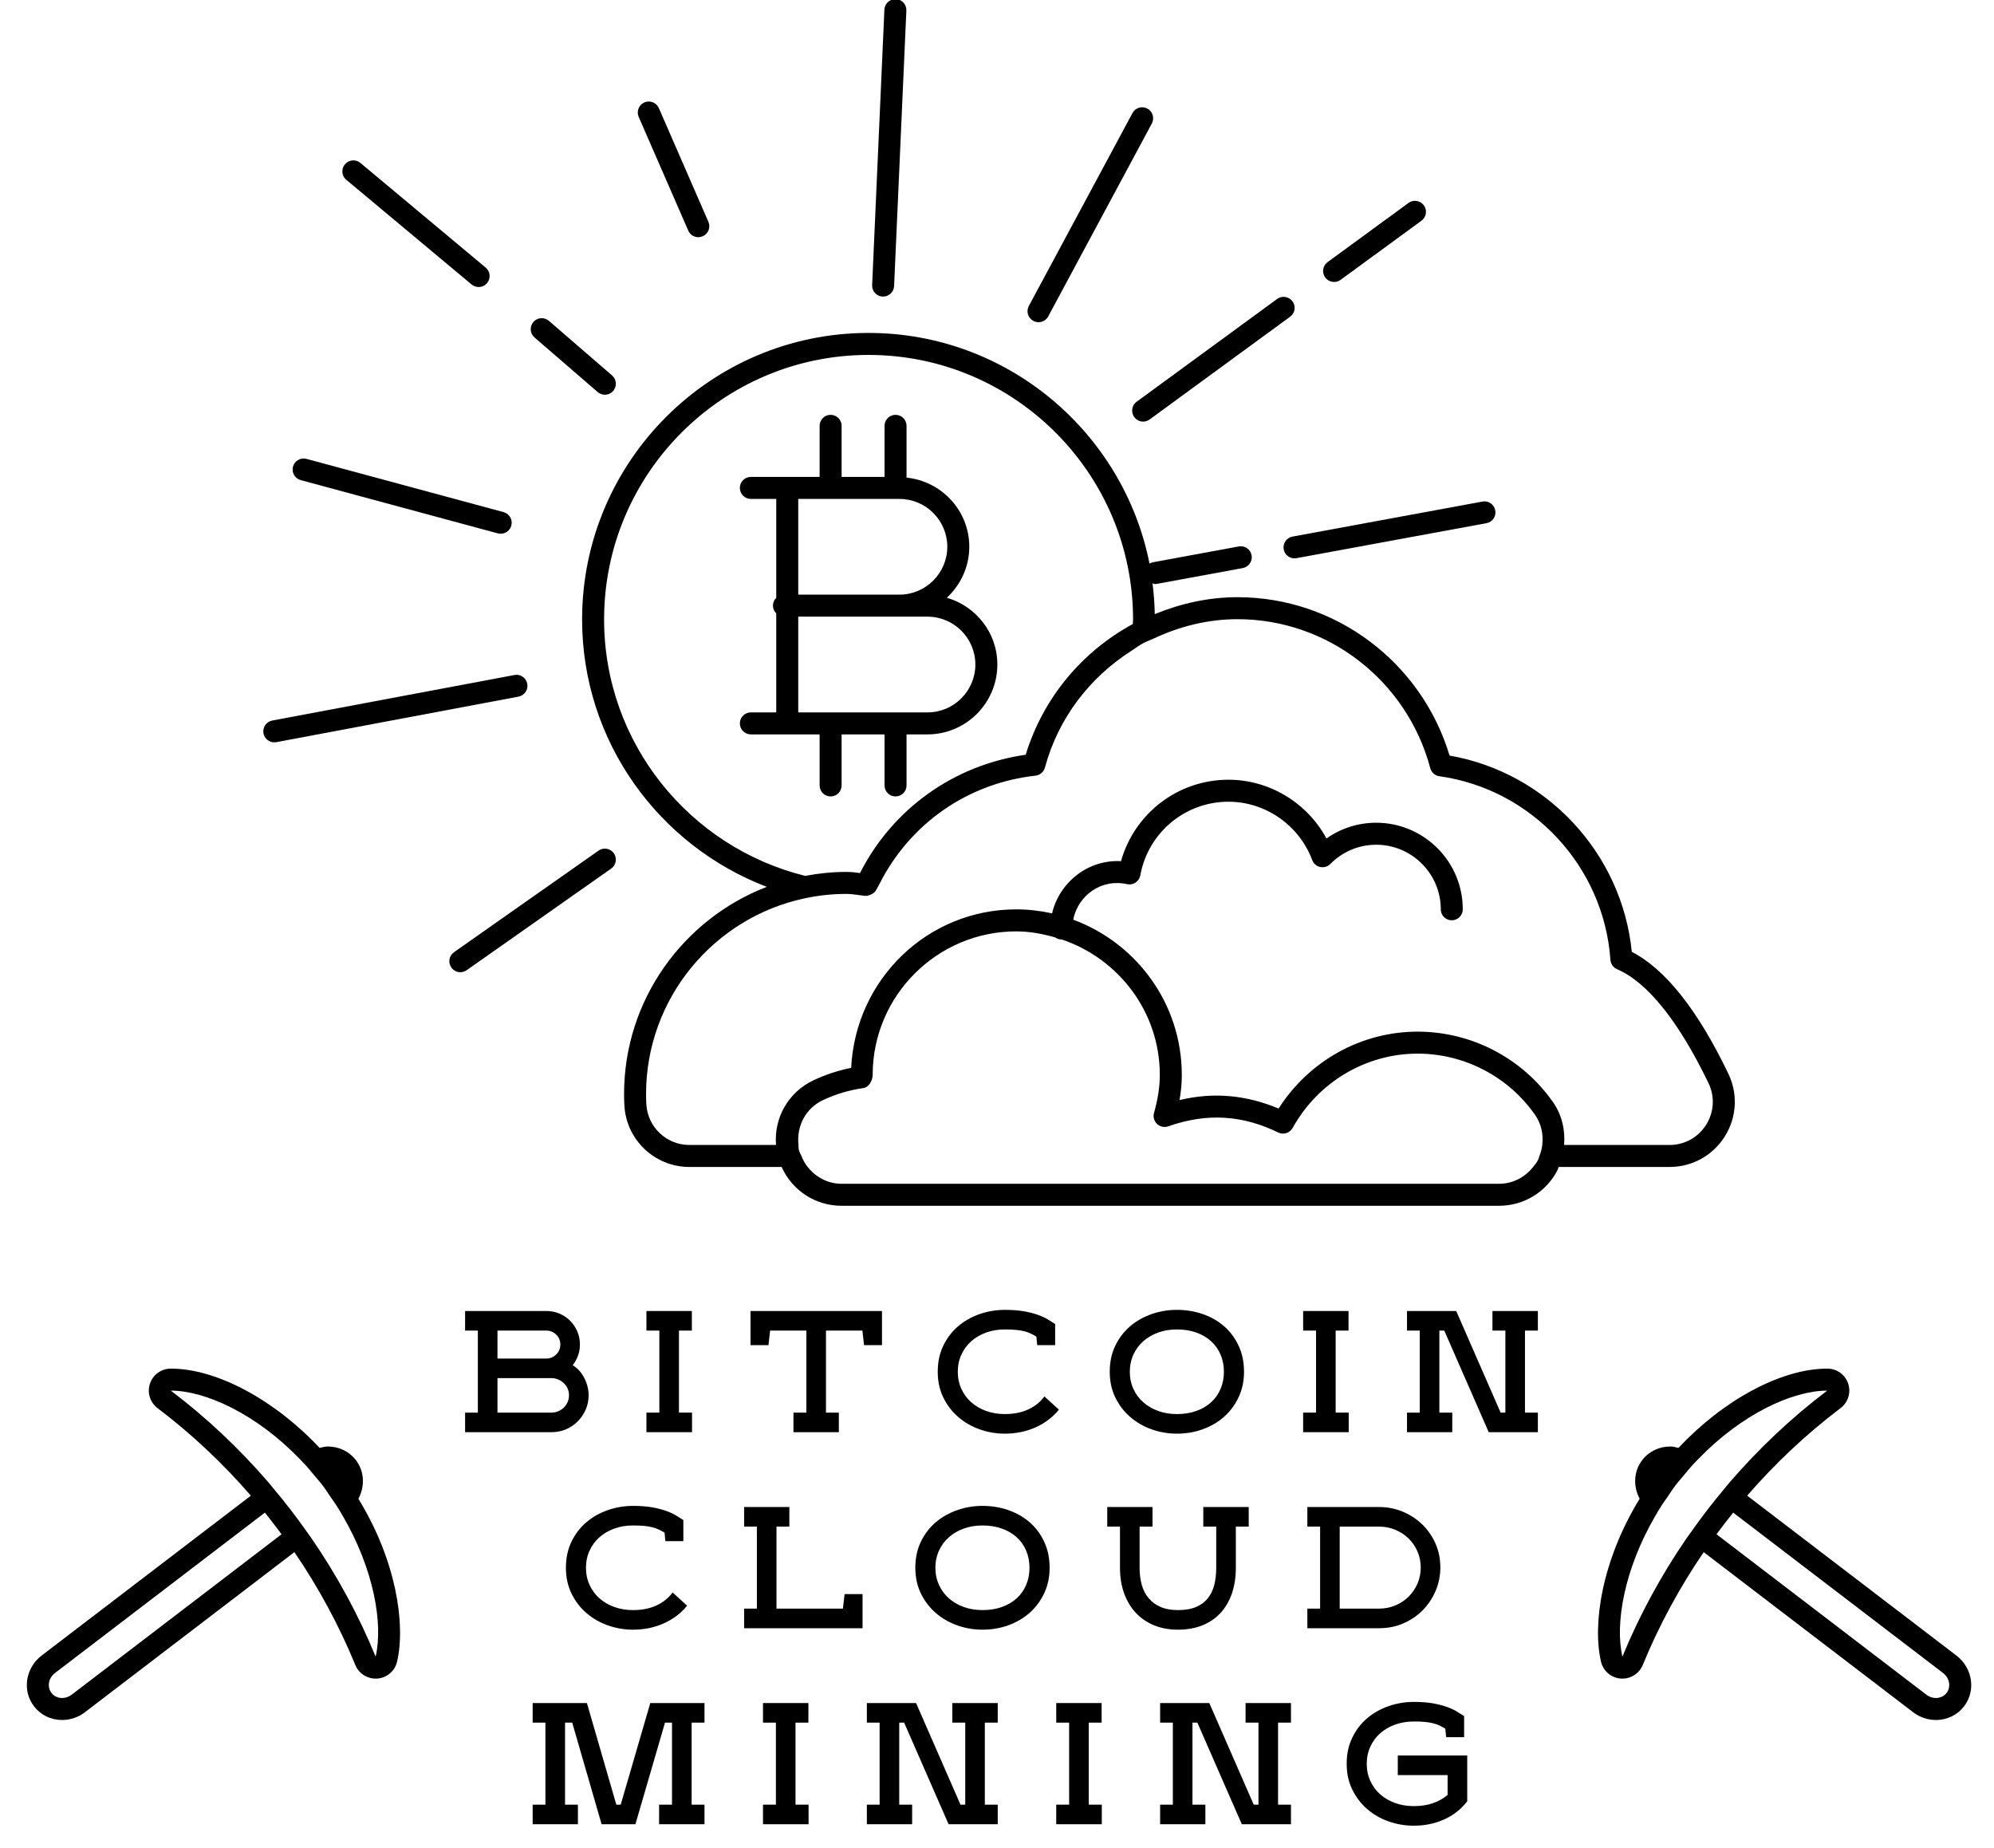
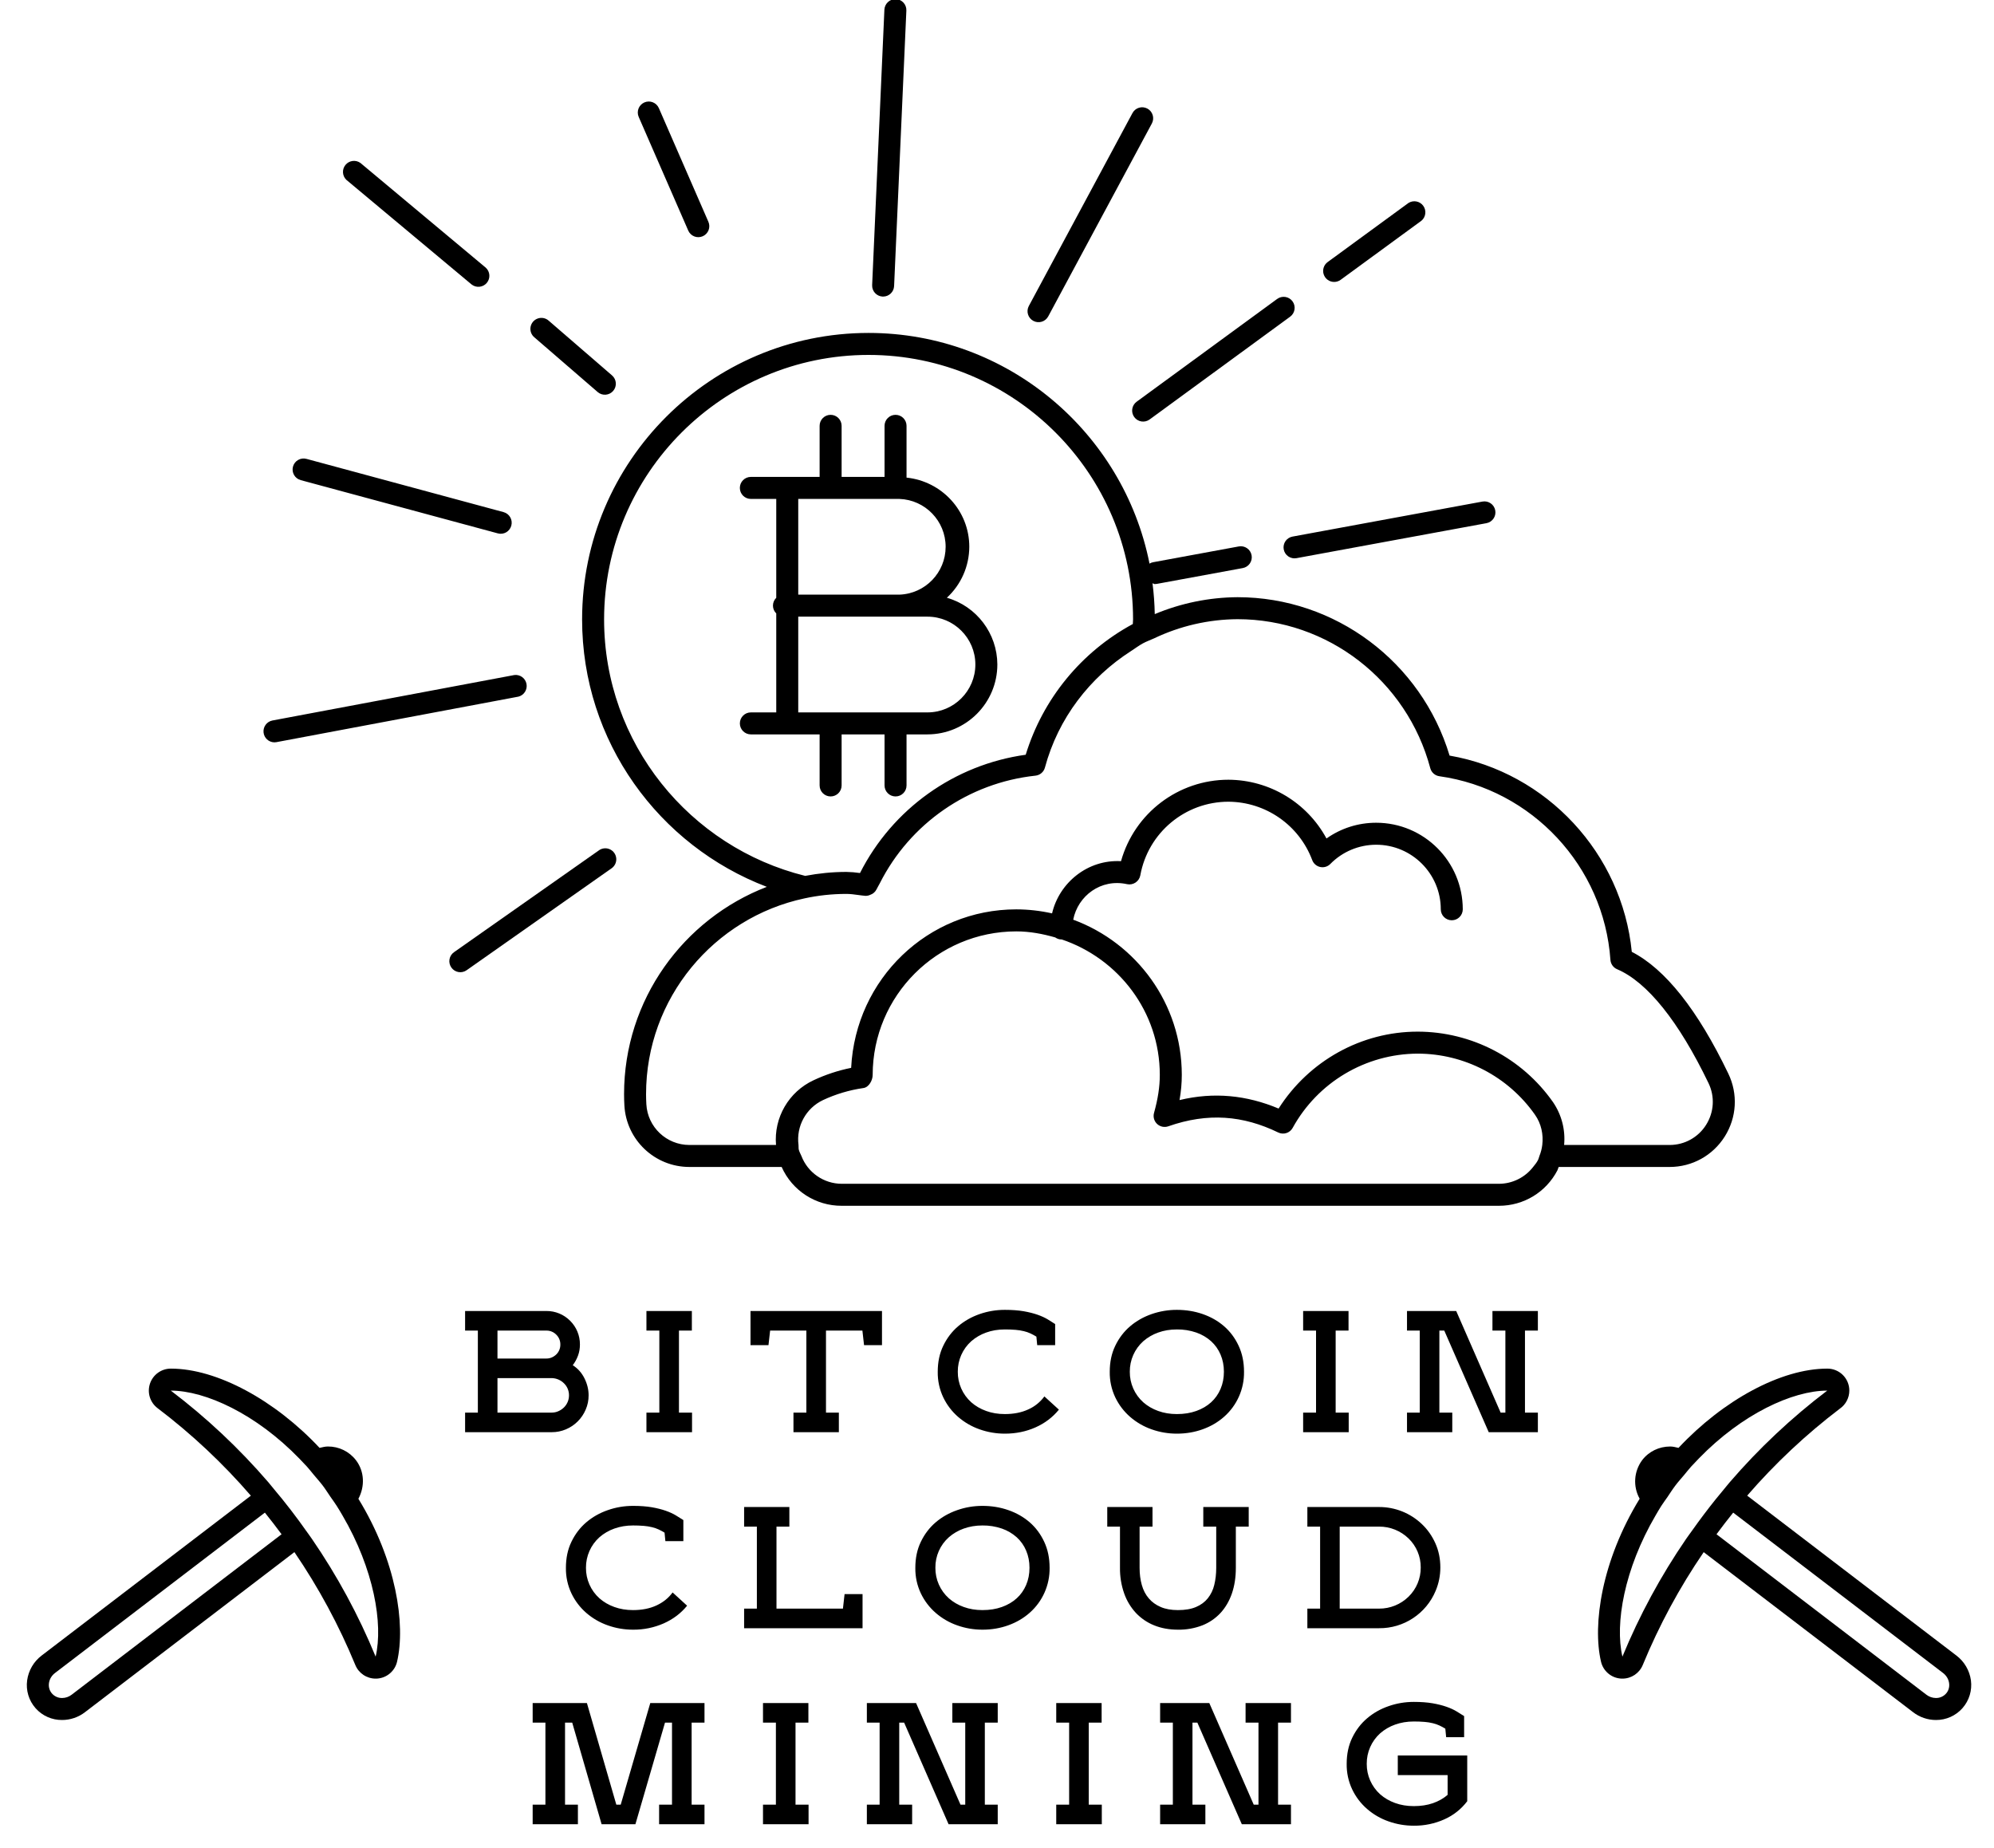
- <svg xmlns="http://www.w3.org/2000/svg" width="68px" height="63px" viewBox="0 0 68 63" version="1.1">
-   <defs />
-   <g id="Page-1" stroke="none" stroke-width="1" fill="none" fill-rule="evenodd">
-     <g id="bitcoin-grey-14" transform="translate(0, -1)" fill="#000000">
-       <path d="M18.831,47.998 L16.965,47.998 L16.965,49.174 L18.814,49.174 C18.896,49.174 18.972,49.158 19.042,49.126 C19.113,49.095 19.175,49.053 19.229,49.001 C19.283,48.949 19.325,48.887 19.357,48.814 C19.389,48.742 19.404,48.665 19.404,48.583 C19.404,48.505 19.39,48.431 19.36,48.36 C19.33,48.29 19.288,48.229 19.234,48.176 C19.181,48.124 19.119,48.083 19.051,48.051 C18.982,48.02 18.909,48.002 18.831,47.998 Z M19.109,46.851 C19.109,46.721 19.063,46.609 18.97,46.516 C18.877,46.424 18.766,46.377 18.636,46.377 L16.965,46.377 L16.965,47.33 L18.636,47.33 C18.702,47.33 18.765,47.317 18.822,47.291 C18.88,47.265 18.93,47.23 18.973,47.188 C19.016,47.145 19.049,47.095 19.073,47.037 C19.098,46.98 19.109,46.917 19.109,46.851 Z M18.814,49.842 L15.861,49.842 L15.861,49.174 L16.296,49.174 L16.296,46.377 L15.861,46.377 L15.861,45.709 L18.636,45.709 C18.792,45.709 18.939,45.739 19.079,45.798 C19.218,45.857 19.34,45.939 19.443,46.043 C19.548,46.147 19.629,46.269 19.688,46.408 C19.748,46.547 19.777,46.695 19.777,46.851 C19.777,46.984 19.756,47.111 19.711,47.232 C19.666,47.353 19.606,47.462 19.532,47.558 C19.703,47.666 19.836,47.814 19.931,48.004 C20.025,48.193 20.073,48.386 20.073,48.583 C20.073,48.758 20.04,48.921 19.973,49.073 C19.906,49.226 19.814,49.36 19.7,49.475 C19.585,49.59 19.451,49.68 19.299,49.745 C19.146,49.81 18.984,49.842 18.814,49.842 Z" id="Fill-1" />
-       <polyline id="Fill-2" points="23.6 49.842 22.045 49.842 22.045 49.174 22.485 49.174 22.485 46.377 22.045 46.377 22.045 45.709 23.594 45.709 23.594 46.377 23.154 46.377 23.154 49.174 23.6 49.174 23.6 49.842" />
-       <polyline id="Fill-3" points="26.207 46.873 25.594 46.873 25.594 45.709 30.078 45.709 30.078 46.873 29.466 46.873 29.41 46.377 28.168 46.377 28.168 49.174 28.607 49.174 28.607 49.842 27.059 49.842 27.059 49.174 27.499 49.174 27.499 46.377 26.263 46.377 26.207 46.873" />
-       <path d="M34.268,46.338 C34.037,46.338 33.825,46.373 33.63,46.444 C33.435,46.515 33.266,46.613 33.123,46.739 C32.979,46.866 32.867,47.018 32.786,47.196 C32.704,47.374 32.663,47.569 32.663,47.781 C32.663,47.993 32.704,48.188 32.786,48.366 C32.867,48.544 32.979,48.697 33.123,48.823 C33.266,48.949 33.435,49.048 33.63,49.118 C33.825,49.189 34.037,49.224 34.268,49.224 C34.572,49.224 34.839,49.171 35.067,49.065 C35.296,48.959 35.479,48.812 35.616,48.622 L36.111,49.073 C35.9,49.333 35.634,49.535 35.313,49.678 C34.991,49.821 34.643,49.892 34.268,49.892 C33.971,49.892 33.684,49.843 33.407,49.745 C33.13,49.646 32.886,49.505 32.675,49.321 C32.463,49.137 32.294,48.916 32.168,48.656 C32.041,48.396 31.979,48.104 31.979,47.781 C31.979,47.45 32.041,47.154 32.168,46.893 C32.294,46.631 32.463,46.41 32.675,46.229 C32.886,46.049 33.13,45.911 33.407,45.814 C33.684,45.718 33.971,45.67 34.268,45.67 C34.513,45.67 34.727,45.686 34.908,45.717 C35.09,45.749 35.249,45.789 35.385,45.837 C35.521,45.885 35.636,45.938 35.73,45.995 C35.825,46.053 35.909,46.106 35.983,46.154 L35.983,46.873 L35.371,46.873 L35.343,46.583 C35.276,46.542 35.209,46.506 35.143,46.475 C35.075,46.443 35,46.417 34.917,46.397 C34.833,46.376 34.739,46.361 34.636,46.352 C34.531,46.343 34.409,46.338 34.268,46.338" id="Fill-4" />
-       <path d="M40.134,46.338 C39.903,46.338 39.691,46.373 39.496,46.444 C39.301,46.515 39.132,46.613 38.989,46.739 C38.846,46.866 38.733,47.018 38.652,47.196 C38.57,47.374 38.529,47.569 38.529,47.781 C38.529,47.993 38.57,48.188 38.652,48.366 C38.733,48.544 38.846,48.697 38.989,48.823 C39.132,48.949 39.301,49.048 39.496,49.118 C39.691,49.189 39.903,49.224 40.134,49.224 C40.379,49.224 40.6,49.189 40.797,49.118 C40.994,49.048 41.162,48.949 41.301,48.823 C41.44,48.697 41.548,48.544 41.624,48.366 C41.7,48.188 41.738,47.993 41.738,47.781 C41.738,47.569 41.7,47.374 41.624,47.196 C41.548,47.018 41.44,46.866 41.301,46.739 C41.162,46.613 40.994,46.515 40.797,46.444 C40.6,46.373 40.379,46.338 40.134,46.338 Z M37.845,47.781 C37.845,47.45 37.907,47.154 38.034,46.893 C38.16,46.631 38.329,46.41 38.541,46.229 C38.752,46.049 38.996,45.911 39.273,45.814 C39.55,45.718 39.837,45.67 40.134,45.67 C40.446,45.67 40.74,45.718 41.017,45.814 C41.294,45.911 41.536,46.049 41.744,46.229 C41.952,46.41 42.117,46.631 42.239,46.893 C42.362,47.154 42.424,47.45 42.424,47.781 C42.424,48.101 42.362,48.39 42.239,48.65 C42.117,48.91 41.952,49.132 41.744,49.316 C41.536,49.5 41.294,49.642 41.017,49.742 C40.74,49.842 40.446,49.892 40.134,49.892 C39.837,49.892 39.55,49.843 39.273,49.745 C38.996,49.646 38.752,49.505 38.541,49.321 C38.329,49.137 38.16,48.916 38.034,48.656 C37.907,48.396 37.845,48.104 37.845,47.781 Z" id="Fill-5" />
-       <polyline id="Fill-6" points="45.994 49.842 44.44 49.842 44.44 49.174 44.88 49.174 44.88 46.377 44.44 46.377 44.44 45.709 45.988 45.709 45.988 46.377 45.549 46.377 45.549 49.174 45.994 49.174 45.994 49.842" />
-       <polyline id="Fill-7" points="49.526 49.842 47.982 49.842 47.982 49.174 48.417 49.174 48.417 46.377 47.982 46.377 47.982 45.709 49.66 45.709 51.175 49.174 51.337 49.174 51.337 46.377 50.896 46.377 50.896 45.709 52.445 45.709 52.445 46.377 52.005 46.377 52.005 49.174 52.445 49.174 52.445 49.842 50.769 49.842 49.253 46.377 49.086 46.377 49.086 49.174 49.526 49.174 49.526 49.842" />
-       <path d="M21.588,53.023 C21.357,53.023 21.146,53.059 20.95,53.129 C20.755,53.2 20.586,53.298 20.443,53.424 C20.3,53.551 20.187,53.703 20.106,53.881 C20.024,54.06 19.983,54.254 19.983,54.466 C19.983,54.678 20.024,54.873 20.106,55.051 C20.187,55.229 20.3,55.382 20.443,55.508 C20.586,55.634 20.755,55.733 20.95,55.803 C21.146,55.874 21.357,55.909 21.588,55.909 C21.893,55.909 22.159,55.856 22.388,55.75 C22.616,55.644 22.799,55.497 22.937,55.307 L23.432,55.759 C23.221,56.019 22.954,56.22 22.633,56.363 C22.312,56.506 21.963,56.577 21.588,56.577 C21.291,56.577 21.004,56.528 20.728,56.43 C20.45,56.331 20.206,56.19 19.995,56.006 C19.783,55.822 19.614,55.601 19.488,55.341 C19.361,55.081 19.299,54.789 19.299,54.466 C19.299,54.135 19.361,53.839 19.488,53.578 C19.614,53.316 19.783,53.095 19.995,52.914 C20.206,52.735 20.45,52.596 20.728,52.5 C21.004,52.403 21.291,52.355 21.588,52.355 C21.833,52.355 22.047,52.371 22.229,52.402 C22.41,52.434 22.569,52.474 22.705,52.522 C22.841,52.57 22.956,52.623 23.051,52.681 C23.146,52.738 23.229,52.791 23.304,52.839 L23.304,53.558 L22.691,53.558 L22.663,53.268 C22.597,53.227 22.529,53.191 22.463,53.16 C22.396,53.128 22.32,53.102 22.237,53.082 C22.153,53.061 22.06,53.046 21.956,53.037 C21.852,53.028 21.729,53.023 21.588,53.023" id="Fill-8" />
-       <polyline id="Fill-9" points="26.919 53.062 26.48 53.062 26.48 55.859 28.746 55.859 28.802 55.363 29.415 55.363 29.415 56.527 25.376 56.527 25.376 55.859 25.811 55.859 25.811 53.062 25.376 53.062 25.376 52.394 26.919 52.394 26.919 53.062" />
-       <path d="M33.504,53.023 C33.273,53.023 33.062,53.059 32.866,53.129 C32.671,53.2 32.502,53.298 32.359,53.424 C32.216,53.551 32.104,53.703 32.022,53.881 C31.94,54.06 31.899,54.254 31.899,54.466 C31.899,54.678 31.94,54.873 32.022,55.051 C32.104,55.229 32.216,55.382 32.359,55.508 C32.502,55.634 32.671,55.733 32.866,55.803 C33.062,55.874 33.273,55.909 33.504,55.909 C33.749,55.909 33.97,55.874 34.167,55.803 C34.364,55.733 34.532,55.634 34.671,55.508 C34.811,55.382 34.918,55.229 34.994,55.051 C35.07,54.873 35.108,54.678 35.108,54.466 C35.108,54.254 35.07,54.06 34.994,53.881 C34.918,53.703 34.811,53.551 34.671,53.424 C34.532,53.298 34.364,53.2 34.167,53.129 C33.97,53.059 33.749,53.023 33.504,53.023 Z M31.215,54.466 C31.215,54.135 31.277,53.839 31.404,53.578 C31.53,53.316 31.699,53.095 31.911,52.914 C32.122,52.735 32.366,52.596 32.644,52.5 C32.92,52.403 33.207,52.355 33.504,52.355 C33.816,52.355 34.11,52.403 34.387,52.5 C34.664,52.596 34.906,52.735 35.114,52.914 C35.322,53.095 35.487,53.316 35.609,53.578 C35.732,53.839 35.794,54.135 35.794,54.466 C35.794,54.786 35.732,55.075 35.609,55.335 C35.487,55.595 35.322,55.817 35.114,56.001 C34.906,56.185 34.664,56.327 34.387,56.427 C34.11,56.527 33.816,56.577 33.504,56.577 C33.207,56.577 32.92,56.528 32.644,56.43 C32.366,56.331 32.122,56.19 31.911,56.006 C31.699,55.822 31.53,55.601 31.404,55.341 C31.277,55.081 31.215,54.789 31.215,54.466 Z" id="Fill-10" />
-       <path d="M42.145,53.062 L42.145,54.472 C42.145,54.791 42.1,55.081 42.011,55.341 C41.921,55.601 41.792,55.822 41.623,56.006 C41.454,56.19 41.247,56.331 41.002,56.43 C40.757,56.528 40.481,56.577 40.172,56.577 C39.875,56.577 39.604,56.528 39.361,56.43 C39.118,56.331 38.91,56.19 38.737,56.006 C38.564,55.822 38.432,55.601 38.337,55.341 C38.242,55.081 38.194,54.789 38.194,54.466 L38.194,53.062 L37.76,53.062 L37.76,52.394 L39.303,52.394 L39.303,53.062 L38.863,53.062 L38.863,54.466 C38.863,54.678 38.888,54.873 38.938,55.051 C38.988,55.229 39.067,55.382 39.175,55.508 C39.282,55.634 39.418,55.733 39.582,55.803 C39.745,55.874 39.941,55.909 40.172,55.909 C40.417,55.909 40.622,55.874 40.788,55.803 C40.953,55.733 41.087,55.634 41.188,55.508 C41.291,55.382 41.364,55.229 41.409,55.051 C41.453,54.873 41.476,54.678 41.476,54.466 L41.476,53.062 L41.035,53.062 L41.035,52.394 L42.584,52.394 L42.584,53.062 L42.145,53.062" id="Fill-11" />
-       <path d="M47.029,55.859 C47.227,55.859 47.411,55.822 47.584,55.75 C47.757,55.678 47.907,55.578 48.035,55.452 C48.163,55.326 48.265,55.177 48.339,55.007 C48.413,54.836 48.45,54.652 48.45,54.455 C48.45,54.262 48.413,54.08 48.339,53.909 C48.265,53.738 48.163,53.591 48.035,53.466 C47.907,53.342 47.757,53.243 47.584,53.171 C47.411,53.098 47.227,53.062 47.029,53.062 L45.687,53.062 L45.687,55.859 L47.029,55.859 Z M44.584,52.394 L47.029,52.394 C47.309,52.394 47.573,52.445 47.823,52.547 C48.074,52.649 48.296,52.792 48.489,52.976 C48.683,53.16 48.836,53.378 48.949,53.63 C49.063,53.883 49.119,54.158 49.119,54.455 C49.119,54.734 49.065,54.998 48.96,55.249 C48.854,55.5 48.708,55.719 48.522,55.909 C48.337,56.098 48.117,56.249 47.862,56.36 C47.608,56.472 47.33,56.527 47.029,56.527 L44.584,56.527 L44.584,55.859 L45.019,55.859 L45.019,53.062 L44.584,53.062 L44.584,52.394 Z" id="Fill-12" />
-       <polyline id="Fill-13" points="24.025 59.747 23.586 59.747 23.586 62.544 24.025 62.544 24.025 63.212 22.477 63.212 22.477 62.544 22.917 62.544 22.917 59.747 22.678 59.747 21.669 63.212 20.516 63.212 19.514 59.747 19.269 59.747 19.269 62.544 19.708 62.544 19.708 63.212 18.165 63.212 18.165 62.544 18.6 62.544 18.6 59.747 18.165 59.747 18.165 59.079 20.015 59.079 21.018 62.544 21.168 62.544 22.176 59.079 24.025 59.079 24.025 59.747" />
-       <polyline id="Fill-14" points="27.574 63.212 26.02 63.212 26.02 62.544 26.46 62.544 26.46 59.747 26.02 59.747 26.02 59.079 27.568 59.079 27.568 59.747 27.129 59.747 27.129 62.544 27.574 62.544 27.574 63.212" />
-       <polyline id="Fill-15" points="31.106 63.212 29.562 63.212 29.562 62.544 29.997 62.544 29.997 59.747 29.562 59.747 29.562 59.079 31.24 59.079 32.755 62.544 32.917 62.544 32.917 59.747 32.477 59.747 32.477 59.079 34.025 59.079 34.025 59.747 33.585 59.747 33.585 62.544 34.025 62.544 34.025 63.212 32.349 63.212 30.833 59.747 30.666 59.747 30.666 62.544 31.106 62.544 31.106 63.212" />
-       <polyline id="Fill-16" points="37.574 63.212 36.02 63.212 36.02 62.544 36.46 62.544 36.46 59.747 36.02 59.747 36.02 59.079 37.568 59.079 37.568 59.747 37.129 59.747 37.129 62.544 37.574 62.544 37.574 63.212" />
-       <polyline id="Fill-17" points="41.106 63.212 39.563 63.212 39.563 62.544 39.997 62.544 39.997 59.747 39.563 59.747 39.563 59.079 41.24 59.079 42.755 62.544 42.917 62.544 42.917 59.747 42.477 59.747 42.477 59.079 44.025 59.079 44.025 59.747 43.585 59.747 43.585 62.544 44.025 62.544 44.025 63.212 42.349 63.212 40.833 59.747 40.666 59.747 40.666 62.544 41.106 62.544 41.106 63.212" />
-       <path d="M48.214,59.708 C47.983,59.708 47.771,59.744 47.576,59.814 C47.381,59.885 47.212,59.983 47.069,60.109 C46.926,60.236 46.813,60.388 46.732,60.566 C46.65,60.745 46.609,60.939 46.609,61.151 C46.609,61.363 46.65,61.558 46.732,61.736 C46.813,61.914 46.926,62.067 47.069,62.193 C47.212,62.319 47.381,62.418 47.576,62.488 C47.771,62.559 47.983,62.594 48.214,62.594 C48.455,62.594 48.673,62.561 48.866,62.494 C49.059,62.427 49.226,62.332 49.367,62.21 L49.367,61.536 L47.668,61.536 L47.668,60.867 L50.036,60.867 L50.036,62.427 C49.835,62.694 49.575,62.9 49.256,63.045 C48.937,63.19 48.589,63.262 48.214,63.262 C47.917,63.262 47.63,63.213 47.354,63.115 C47.076,63.017 46.832,62.875 46.621,62.691 C46.409,62.508 46.24,62.286 46.114,62.026 C45.987,61.766 45.925,61.474 45.925,61.151 C45.925,60.821 45.987,60.524 46.114,60.263 C46.24,60.001 46.409,59.78 46.621,59.6 C46.832,59.42 47.076,59.281 47.354,59.185 C47.63,59.088 47.917,59.04 48.214,59.04 C48.459,59.04 48.673,59.056 48.854,59.087 C49.036,59.119 49.195,59.159 49.331,59.207 C49.467,59.255 49.582,59.308 49.677,59.366 C49.771,59.423 49.855,59.476 49.93,59.524 L49.93,60.243 L49.317,60.243 L49.289,59.953 C49.223,59.912 49.155,59.876 49.089,59.845 C49.021,59.813 48.946,59.787 48.863,59.767 C48.779,59.746 48.686,59.731 48.582,59.722 C48.478,59.713 48.355,59.708 48.214,59.708" id="Fill-18" />
-       <path d="M35.239,11.943 C35.295,11.973 35.356,11.988 35.416,11.988 C35.549,11.988 35.679,11.916 35.747,11.79 L39.281,5.211 C39.378,5.029 39.31,4.8 39.127,4.702 C38.945,4.604 38.717,4.674 38.62,4.856 L35.085,11.436 C34.988,11.617 35.056,11.845 35.239,11.943" id="Fill-19" />
-       <path d="M30.1,11.114 C30.105,11.114 30.111,11.114 30.117,11.114 C30.316,11.114 30.482,10.957 30.491,10.756 L30.909,1.361 C30.918,1.153 30.758,0.978 30.551,0.969 C30.352,0.962 30.168,1.12 30.16,1.327 L29.742,10.723 C29.732,10.929 29.893,11.104 30.1,11.114" id="Fill-20" />
-       <path d="M45.497,10.615 C45.573,10.615 45.651,10.592 45.717,10.544 L48.475,8.527 C48.643,8.404 48.679,8.169 48.557,8.002 C48.434,7.836 48.199,7.799 48.033,7.921 L45.275,9.938 C45.107,10.06 45.071,10.295 45.193,10.462 C45.267,10.562 45.381,10.615 45.497,10.615" id="Fill-21" />
-       <path d="M38.681,15.224 C38.754,15.324 38.868,15.378 38.984,15.378 C39.061,15.378 39.138,15.354 39.205,15.305 L43.997,11.8 C44.164,11.679 44.2,11.443 44.078,11.277 C43.955,11.11 43.72,11.073 43.554,11.195 L38.762,14.7 C38.595,14.822 38.559,15.057 38.681,15.224" id="Fill-22" />
-       <path d="M43.778,19.735 C43.811,19.916 43.969,20.042 44.146,20.042 C44.168,20.042 44.191,20.04 44.214,20.035 L50.691,18.842 C50.895,18.805 51.029,18.61 50.992,18.406 C50.955,18.203 50.76,18.067 50.555,18.105 L44.079,19.299 C43.875,19.336 43.74,19.531 43.778,19.735" id="Fill-23" />
-       <path d="M20.411,30.009 L15.482,33.473 C15.313,33.592 15.272,33.827 15.392,33.995 C15.464,34.099 15.581,34.155 15.699,34.155 C15.773,34.155 15.848,34.133 15.914,34.087 L20.843,30.621 C21.012,30.503 21.053,30.269 20.934,30.099 C20.815,29.931 20.583,29.889 20.411,30.009" id="Fill-24" />
-       <path d="M9.354,26.316 C9.377,26.316 9.4,26.314 9.424,26.31 L17.682,24.757 C17.885,24.719 18.019,24.522 17.981,24.319 C17.942,24.115 17.746,23.981 17.543,24.02 L9.285,25.572 C9.081,25.611 8.948,25.807 8.986,26.01 C9.02,26.19 9.177,26.316 9.354,26.316" id="Fill-25" />
-       <path d="M10.256,17.374 L16.978,19.19 C17.01,19.199 17.043,19.202 17.075,19.202 C17.241,19.202 17.392,19.093 17.437,18.925 C17.491,18.725 17.373,18.52 17.173,18.465 L10.451,16.649 C10.251,16.595 10.045,16.715 9.992,16.913 C9.938,17.114 10.056,17.32 10.256,17.374" id="Fill-26" />
-       <path d="M23.471,8.864 C23.532,9.005 23.67,9.089 23.814,9.089 C23.865,9.089 23.916,9.078 23.964,9.057 C24.154,8.974 24.241,8.754 24.158,8.564 L22.469,4.688 C22.386,4.498 22.166,4.411 21.975,4.493 C21.785,4.576 21.699,4.797 21.781,4.987 L23.471,8.864" id="Fill-27" />
-       <path d="M20.382,14.37 C20.453,14.431 20.54,14.461 20.627,14.461 C20.732,14.461 20.836,14.417 20.911,14.332 C21.046,14.174 21.029,13.938 20.872,13.803 L18.719,11.942 C18.562,11.807 18.326,11.823 18.19,11.98 C18.055,12.137 18.072,12.374 18.229,12.509 L20.382,14.37" id="Fill-28" />
-       <path d="M16.082,10.701 C16.152,10.759 16.237,10.788 16.322,10.788 C16.429,10.788 16.536,10.743 16.61,10.654 C16.743,10.494 16.722,10.258 16.563,10.126 L12.29,6.556 C12.133,6.424 11.896,6.445 11.762,6.604 C11.629,6.763 11.65,6.999 11.81,7.132 L16.082,10.701" id="Fill-29" />
-       <path d="M28.326,18.015 L30.673,18.015 C31.573,18.015 32.305,18.746 32.305,19.646 C32.305,20.546 31.572,21.279 30.672,21.279 L27.222,21.279 L27.222,18.015 L28.326,18.015 Z M27.222,22.03 L31.629,22.03 C32.529,22.03 33.262,22.762 33.262,23.661 C33.262,24.562 32.529,25.295 31.629,25.295 L27.222,25.295 L27.222,22.03 Z M26.472,25.295 L25.606,25.295 C25.399,25.295 25.231,25.463 25.231,25.67 C25.231,25.877 25.399,26.045 25.606,26.045 L27.951,26.045 L27.951,27.786 C27.951,27.994 28.119,28.161 28.326,28.161 C28.533,28.161 28.701,27.994 28.701,27.786 L28.701,26.045 L30.165,26.045 L30.165,27.786 C30.165,27.994 30.333,28.161 30.54,28.161 C30.747,28.161 30.915,27.994 30.915,27.786 L30.915,26.045 L31.629,26.045 C32.943,26.045 34.012,24.975 34.012,23.661 C34.012,22.579 33.281,21.673 32.29,21.385 C32.757,20.949 33.055,20.334 33.055,19.646 C33.055,18.416 32.114,17.412 30.915,17.288 L30.915,15.522 C30.915,15.315 30.747,15.147 30.54,15.147 C30.333,15.147 30.165,15.315 30.165,15.522 L30.165,17.264 L28.701,17.264 L28.701,15.522 C28.701,15.315 28.533,15.147 28.326,15.147 C28.119,15.147 27.951,15.315 27.951,15.522 L27.951,17.264 L25.606,17.264 C25.399,17.264 25.231,17.432 25.231,17.639 C25.231,17.847 25.399,18.015 25.606,18.015 L26.472,18.015 L26.472,21.387 C26.403,21.454 26.359,21.549 26.359,21.654 C26.359,21.758 26.403,21.852 26.472,21.92 L26.472,25.295 Z" id="Fill-30" />
-       <path d="M29.619,13.104 C34.593,13.104 38.64,17.151 38.64,22.124 C38.64,22.177 38.632,22.228 38.632,22.281 C36.918,23.21 35.576,24.786 34.979,26.739 C32.529,27.091 30.447,28.578 29.328,30.773 C29.175,30.753 29.022,30.735 28.862,30.735 C28.382,30.735 27.913,30.784 27.458,30.87 C23.527,29.898 20.601,26.35 20.601,22.124 C20.601,17.151 24.646,13.104 29.619,13.104 Z M52.96,38.584 C51.905,37.08 50.179,36.182 48.344,36.182 C46.424,36.182 44.638,37.179 43.603,38.805 C42.513,38.348 41.395,38.234 40.225,38.516 C40.277,38.219 40.302,37.937 40.302,37.658 C40.302,35.228 38.756,33.159 36.599,32.364 C36.758,31.551 37.544,30.954 38.437,31.153 C38.538,31.174 38.64,31.155 38.725,31.099 C38.81,31.042 38.868,30.953 38.887,30.853 C39.151,29.398 40.415,28.341 41.893,28.341 C43.155,28.341 44.303,29.14 44.75,30.332 C44.794,30.451 44.897,30.54 45.022,30.567 C45.15,30.593 45.277,30.555 45.367,30.464 C45.786,30.042 46.341,29.808 46.932,29.808 C48.146,29.808 49.134,30.796 49.134,32.009 C49.134,32.217 49.302,32.385 49.509,32.385 C49.716,32.385 49.884,32.217 49.884,32.009 C49.884,30.383 48.56,29.058 46.932,29.058 C46.316,29.058 45.73,29.246 45.236,29.595 C44.578,28.379 43.292,27.591 41.893,27.591 C40.173,27.591 38.686,28.74 38.229,30.369 C37.105,30.305 36.125,31.092 35.878,32.149 C35.484,32.062 35.077,32.012 34.657,32.012 C31.647,32.012 29.18,34.379 29.026,37.417 C28.584,37.506 28.154,37.648 27.746,37.839 C26.883,38.244 26.39,39.122 26.464,40.047 L23.51,40.047 C22.73,40.047 22.085,39.437 22.042,38.658 C22.036,38.544 22.032,38.429 22.032,38.315 C22.032,35.038 24.351,32.297 27.433,31.638 C27.894,31.538 28.372,31.485 28.862,31.485 C28.999,31.485 29.129,31.503 29.259,31.521 C29.343,31.532 29.428,31.544 29.513,31.551 C29.572,31.557 29.626,31.536 29.68,31.515 C29.768,31.481 29.846,31.425 29.888,31.336 C29.922,31.263 29.967,31.197 30.003,31.124 C31.045,29.078 33.007,27.709 35.313,27.452 C35.466,27.436 35.593,27.327 35.634,27.178 C36.089,25.486 37.169,24.102 38.569,23.204 C38.704,23.118 38.832,23.019 38.973,22.942 C39.096,22.875 39.23,22.828 39.357,22.77 C40.232,22.361 41.193,22.116 42.202,22.116 C45.276,22.116 47.979,24.206 48.776,27.198 C48.815,27.343 48.937,27.452 49.087,27.472 C52.245,27.914 54.698,30.548 54.919,33.734 C54.929,33.874 55.017,33.998 55.146,34.053 C56.173,34.489 57.252,35.833 58.265,37.94 C58.485,38.397 58.454,38.928 58.183,39.359 C57.912,39.79 57.447,40.047 56.938,40.047 L53.34,40.047 C53.38,39.536 53.266,39.02 52.96,38.584 Z M52.447,40.565 C52.403,40.651 52.342,40.723 52.283,40.797 C52.002,41.152 51.583,41.371 51.119,41.371 L28.703,41.371 C28.231,41.371 27.819,41.144 27.543,40.797 C27.454,40.684 27.385,40.56 27.33,40.422 C27.3,40.347 27.257,40.281 27.239,40.2 C27.228,40.148 27.238,40.099 27.231,40.047 C27.157,39.411 27.473,38.796 28.065,38.517 C28.502,38.312 28.967,38.174 29.447,38.105 C29.631,38.078 29.76,37.844 29.76,37.658 C29.76,34.959 31.957,32.763 34.657,32.763 C35.121,32.763 35.56,32.848 35.985,32.969 C36.044,33.009 36.113,33.038 36.19,33.038 C36.194,33.038 36.198,33.036 36.202,33.036 C38.141,33.688 39.552,35.502 39.552,37.658 C39.552,38.06 39.489,38.472 39.354,38.958 C39.317,39.092 39.358,39.237 39.46,39.332 C39.562,39.427 39.708,39.459 39.84,39.411 C41.193,38.936 42.394,39.041 43.59,39.621 C43.769,39.709 43.985,39.64 44.082,39.466 C44.949,37.903 46.582,36.932 48.344,36.932 C49.935,36.932 51.431,37.711 52.346,39.015 C52.561,39.321 52.638,39.688 52.595,40.047 C52.58,40.174 52.547,40.299 52.498,40.422 C52.48,40.469 52.471,40.52 52.447,40.565 Z M58.818,39.759 C59.228,39.108 59.273,38.306 58.94,37.614 C57.896,35.442 56.789,34.046 55.648,33.461 C55.315,30.104 52.751,27.344 49.434,26.768 C48.473,23.575 45.534,21.366 42.202,21.366 C41.21,21.366 40.262,21.583 39.38,21.943 C39.374,21.587 39.347,21.237 39.303,20.89 C39.331,20.897 39.353,20.919 39.383,20.919 C39.406,20.919 39.429,20.917 39.452,20.912 L42.381,20.373 C42.585,20.336 42.72,20.14 42.682,19.936 C42.645,19.733 42.451,19.597 42.246,19.635 L39.316,20.175 C39.273,20.182 39.236,20.201 39.201,20.221 C38.312,15.743 34.355,12.354 29.619,12.354 C24.233,12.354 19.851,16.737 19.851,22.124 C19.851,26.287 22.473,29.842 26.15,31.244 C23.308,32.34 21.282,35.092 21.282,38.315 C21.282,38.444 21.286,38.573 21.293,38.699 C21.357,39.876 22.332,40.797 23.51,40.797 L26.656,40.797 C27.012,41.593 27.798,42.121 28.703,42.121 L51.119,42.121 C51.96,42.121 52.724,41.658 53.112,40.911 C53.131,40.875 53.136,40.834 53.154,40.797 L56.938,40.797 C57.706,40.797 58.409,40.408 58.818,39.759 Z" id="Fill-31" />
-       <path d="M59.106,52.585 L66.264,58.055 C66.487,58.225 66.54,58.531 66.384,58.733 C66.296,58.848 66.161,58.907 66.019,58.907 C65.908,58.907 65.794,58.87 65.696,58.796 L58.537,53.323 C58.721,53.073 58.911,52.827 59.106,52.585 Z M57.503,53.478 C56.644,54.733 55.911,56.077 55.328,57.496 C55.067,56.377 55.389,54.508 56.46,52.68 C56.523,52.572 56.585,52.464 56.654,52.356 C56.721,52.253 56.796,52.151 56.868,52.048 C56.956,51.919 57.037,51.788 57.134,51.661 C57.229,51.535 57.331,51.424 57.431,51.304 C57.511,51.208 57.589,51.108 57.671,51.016 C57.756,50.922 57.843,50.832 57.93,50.743 C59.405,49.22 61.132,48.425 62.313,48.424 C61.091,49.348 59.98,50.4 58.987,51.55 C58.905,51.645 58.829,51.744 58.748,51.84 C58.669,51.936 58.588,52.032 58.51,52.129 C58.315,52.371 58.126,52.617 57.941,52.868 C57.867,52.969 57.794,53.071 57.722,53.173 C57.65,53.275 57.574,53.374 57.503,53.478 Z M66.718,57.459 L59.583,52.006 C60.529,50.915 61.585,49.918 62.744,49.039 C62.938,48.903 63.066,48.678 63.066,48.424 C63.066,48.009 62.733,47.674 62.318,47.674 L62.313,47.674 C60.736,47.674 58.761,48.753 57.241,50.377 C57.148,50.356 57.055,50.33 56.959,50.33 C56.577,50.33 56.228,50.5 56.002,50.795 C55.706,51.182 55.694,51.697 55.916,52.111 C54.62,54.225 54.302,56.403 54.598,57.668 C54.672,57.985 54.943,58.219 55.268,58.244 C55.289,58.245 55.309,58.246 55.329,58.246 C55.63,58.246 55.906,58.065 56.022,57.781 C56.579,56.424 57.279,55.136 58.1,53.933 L65.241,59.391 C65.463,59.563 65.74,59.657 66.019,59.657 C66.404,59.657 66.755,59.486 66.982,59.186 C67.171,58.94 67.255,58.625 67.213,58.304 C67.169,57.973 66.989,57.665 66.718,57.459 Z" id="Fill-32" />
-       <path d="M2.12,58.907 C1.978,58.907 1.842,58.848 1.755,58.733 C1.599,58.531 1.651,58.225 1.875,58.055 L9.033,52.585 C9.228,52.827 9.417,53.073 9.602,53.323 L2.442,58.796 C2.345,58.87 2.23,58.907 2.12,58.907 Z M10.417,53.173 C10.344,53.071 10.272,52.969 10.198,52.868 C10.013,52.617 9.824,52.371 9.629,52.129 C9.55,52.032 9.47,51.936 9.39,51.84 C9.31,51.744 9.233,51.645 9.152,51.55 C8.159,50.4 7.047,49.348 5.825,48.424 C7.006,48.425 8.734,49.22 10.209,50.743 C10.296,50.832 10.382,50.922 10.468,51.016 C10.55,51.108 10.628,51.208 10.708,51.304 C10.807,51.424 10.91,51.535 11.005,51.661 C11.102,51.788 11.182,51.919 11.271,52.048 C11.342,52.151 11.419,52.253 11.484,52.357 C11.553,52.464 11.616,52.572 11.679,52.68 C12.75,54.508 13.072,56.377 12.81,57.496 C12.228,56.077 11.495,54.733 10.635,53.478 C10.565,53.374 10.489,53.275 10.417,53.173 Z M12.138,50.796 C11.911,50.5 11.562,50.33 11.18,50.33 C11.084,50.33 10.992,50.356 10.898,50.377 C9.379,48.754 7.403,47.674 5.826,47.674 L5.825,47.674 C5.503,47.674 5.217,47.879 5.114,48.185 C5.012,48.491 5.116,48.827 5.373,49.022 C6.54,49.905 7.604,50.908 8.555,52.007 L1.419,57.46 C1.15,57.665 0.969,57.973 0.926,58.304 C0.883,58.625 0.967,58.94 1.161,59.191 C1.384,59.486 1.735,59.657 2.12,59.657 C2.399,59.657 2.676,59.563 2.899,59.39 L10.04,53.932 C10.86,55.136 11.56,56.424 12.117,57.781 C12.233,58.065 12.508,58.246 12.81,58.246 C12.831,58.246 12.85,58.245 12.871,58.244 C13.196,58.219 13.467,57.985 13.541,57.668 C13.836,56.404 13.519,54.228 12.222,52.113 C12.445,51.697 12.434,51.183 12.138,50.796 Z" id="Fill-33" />
-     </g>
+ <svg xmlns="http://www.w3.org/2000/svg" viewBox="0 0 68 63">
+   <g fill="#000" fill-rule="evenodd">
+     <path d="M18.831 46.998h-1.866v1.176h1.849a.542.542 0 00.228-.048.632.632 0 00.187-.125.576.576 0 00.175-.418.565.565 0 00-.17-.407.607.607 0 00-.403-.178zm.278-1.147a.457.457 0 00-.139-.335.459.459 0 00-.334-.139h-1.671v.953h1.671a.446.446 0 00.186-.039.518.518 0 00.151-.103.46.46 0 00.136-.337zm-.295 2.991h-2.953v-.668h.435v-2.797h-.435v-.668h2.775a1.127 1.127 0 01.807.334 1.127 1.127 0 01.334.808c0 .133-.021.26-.066.381s-.105.23-.179.326c.171.108.304.256.399.446.094.189.142.382.142.579a1.2 1.2 0 01-.1.49 1.265 1.265 0 01-.674.672 1.228 1.228 0 01-.485.097zM23.6 48.842h-1.555v-.668h.44v-2.797h-.44v-.668h1.549v.668h-.44v2.797h.446v.668M26.207 45.873h-.613v-1.164h4.484v1.164h-.612l-.056-.496h-1.242v2.797h.439v.668h-1.548v-.668h.44v-2.797h-1.236l-.056.496M34.268 45.338c-.231 0-.443.035-.638.106a1.57 1.57 0 00-.507.295 1.381 1.381 0 00-.46 1.042 1.381 1.381 0 00.46 1.042c.143.126.312.225.507.295.195.071.407.106.638.106.304 0 .571-.053.799-.159a1.37 1.37 0 00.549-.443l.495.451c-.211.26-.477.462-.798.605-.322.143-.67.214-1.045.214-.297 0-.584-.049-.861-.147a2.257 2.257 0 01-.732-.424 2.058 2.058 0 01-.507-.665 1.968 1.968 0 01-.189-.875c0-.331.062-.627.189-.888.126-.262.295-.483.507-.664.211-.18.455-.318.732-.415a2.61 2.61 0 01.861-.144c.245 0 .459.016.64.047.182.032.341.072.477.12.136.048.251.101.345.158.095.058.179.111.253.159v.719h-.612l-.028-.29a2.07 2.07 0 00-.2-.108 1.175 1.175 0 00-.226-.078 1.817 1.817 0 00-.281-.045 4.342 4.342 0 00-.368-.014M40.134 45.338c-.231 0-.443.035-.638.106a1.57 1.57 0 00-.507.295 1.381 1.381 0 00-.46 1.042 1.381 1.381 0 00.46 1.042c.143.126.312.225.507.295.195.071.407.106.638.106.245 0 .466-.035.663-.106.197-.07.365-.169.504-.295.139-.126.247-.279.323-.457.076-.178.114-.373.114-.585 0-.212-.038-.407-.114-.585a1.306 1.306 0 00-.323-.457 1.494 1.494 0 00-.504-.295 1.946 1.946 0 00-.663-.106zm-2.289 1.443c0-.331.062-.627.189-.888.126-.262.295-.483.507-.664.211-.18.455-.318.732-.415a2.61 2.61 0 01.861-.144c.312 0 .606.048.883.144.277.097.519.235.727.415.208.181.373.402.495.664.123.261.185.557.185.888a2.005 2.005 0 01-.68 1.535c-.208.184-.45.326-.727.426-.277.1-.571.15-.883.15-.297 0-.584-.049-.861-.147a2.257 2.257 0 01-.732-.424 2.058 2.058 0 01-.507-.665 1.968 1.968 0 01-.189-.875zM45.994 48.842H44.44v-.668h.44v-2.797h-.44v-.668h1.548v.668h-.439v2.797h.445v.668M49.526 48.842h-1.544v-.668h.435v-2.797h-.435v-.668h1.678l1.515 3.465h.162v-2.797h-.441v-.668h1.549v.668h-.44v2.797h.44v.668h-1.676l-1.516-3.465h-.167v2.797h.44v.668M21.588 52.023c-.231 0-.442.036-.638.106a1.57 1.57 0 00-.507.295 1.384 1.384 0 00-.46 1.042 1.381 1.381 0 00.46 1.042c.143.126.312.225.507.295.196.071.407.106.638.106.305 0 .571-.053.8-.159.228-.106.411-.253.549-.443l.495.452c-.211.26-.478.461-.799.604a2.54 2.54 0 01-1.045.214c-.297 0-.584-.049-.86-.147a2.25 2.25 0 01-.733-.424 2.058 2.058 0 01-.507-.665 1.968 1.968 0 01-.189-.875c0-.331.062-.627.189-.888.126-.262.295-.483.507-.664.211-.179.455-.318.733-.414.276-.097.563-.145.86-.145.245 0 .459.016.641.047.181.032.34.072.476.12.136.048.251.101.346.159.095.057.178.11.253.158v.719h-.613l-.028-.29a1.958 1.958 0 00-.2-.108 1.152 1.152 0 00-.226-.078 1.797 1.797 0 00-.281-.045 4.325 4.325 0 00-.368-.014M26.919 52.062h-.439v2.797h2.266l.056-.496h.613v1.164h-4.039v-.668h.435v-2.797h-.435v-.668h1.543v.668M33.504 52.023c-.231 0-.442.036-.638.106a1.57 1.57 0 00-.507.295 1.369 1.369 0 00-.46 1.042 1.381 1.381 0 00.46 1.042c.143.126.312.225.507.295.196.071.407.106.638.106.245 0 .466-.035.663-.106.197-.07.365-.169.504-.295.14-.126.247-.279.323-.457.076-.178.114-.373.114-.585 0-.212-.038-.406-.114-.585a1.293 1.293 0 00-.323-.457 1.494 1.494 0 00-.504-.295 1.97 1.97 0 00-.663-.106zm-2.289 1.443c0-.331.062-.627.189-.888.126-.262.295-.483.507-.664.211-.179.455-.318.733-.414.276-.097.563-.145.86-.145.312 0 .606.048.883.145.277.096.519.235.727.414.208.181.373.402.495.664.123.261.185.557.185.888a2.005 2.005 0 01-.68 1.535c-.208.184-.45.326-.727.426-.277.1-.571.15-.883.15-.297 0-.584-.049-.86-.147a2.25 2.25 0 01-.733-.424 2.058 2.058 0 01-.507-.665 1.968 1.968 0 01-.189-.875zM42.145 52.062v1.41c0 .319-.045.609-.134.869-.09.26-.219.481-.388.665a1.688 1.688 0 01-.621.424 2.216 2.216 0 01-.83.147c-.297 0-.568-.049-.811-.147a1.75 1.75 0 01-.624-.424 1.912 1.912 0 01-.4-.665 2.537 2.537 0 01-.143-.875v-1.404h-.434v-.668h1.543v.668h-.44v1.404c0 .212.025.407.075.585.05.178.129.331.237.457.107.126.243.225.407.295.163.071.359.106.59.106.245 0 .45-.035.616-.106.165-.07.299-.169.4-.295a1.16 1.16 0 00.221-.457c.044-.178.067-.373.067-.585v-1.404h-.441v-.668h1.549v.668h-.439M47.029 54.859a1.427 1.427 0 001.006-.407 1.375 1.375 0 00.415-.997 1.36 1.36 0 00-.415-.989 1.433 1.433 0 00-1.006-.404h-1.342v2.797h1.342zm-2.445-3.465h2.445a2.104 2.104 0 011.46.582c.194.184.347.402.46.654.114.253.17.528.17.825 0 .279-.054.543-.159.794a2.07 2.07 0 01-1.931 1.278h-2.445v-.668h.435v-2.797h-.435v-.668zM24.025 58.747h-.439v2.797h.439v.668h-1.548v-.668h.44v-2.797h-.239l-1.009 3.465h-1.153l-1.002-3.465h-.245v2.797h.439v.668h-1.543v-.668h.435v-2.797h-.435v-.668h1.85l1.003 3.465h.15l1.008-3.465h1.849v.668M27.574 62.212H26.02v-.668h.44v-2.797h-.44v-.668h1.548v.668h-.439v2.797h.445v.668M31.106 62.212h-1.544v-.668h.435v-2.797h-.435v-.668h1.678l1.515 3.465h.162v-2.797h-.44v-.668h1.548v.668h-.44v2.797h.44v.668h-1.676l-1.516-3.465h-.167v2.797h.44v.668M37.574 62.212H36.02v-.668h.44v-2.797h-.44v-.668h1.548v.668h-.439v2.797h.445v.668M41.106 62.212h-1.543v-.668h.434v-2.797h-.434v-.668h1.677l1.515 3.465h.162v-2.797h-.44v-.668h1.548v.668h-.44v2.797h.44v.668h-1.676l-1.516-3.465h-.167v2.797h.44v.668M48.214 58.708c-.231 0-.443.036-.638.106a1.57 1.57 0 00-.507.295 1.384 1.384 0 00-.46 1.042 1.381 1.381 0 00.46 1.042c.143.126.312.225.507.295.195.071.407.106.638.106.241 0 .459-.033.652-.1s.36-.162.501-.284v-.674h-1.699v-.669h2.368v1.56a1.986 1.986 0 01-.78.618 2.49 2.49 0 01-1.042.217c-.297 0-.584-.049-.86-.147a2.233 2.233 0 01-.733-.424 2.047 2.047 0 01-.507-.665 1.968 1.968 0 01-.189-.875c0-.33.062-.627.189-.888.126-.262.295-.483.507-.663.211-.18.455-.319.733-.415.276-.097.563-.145.86-.145.245 0 .459.016.64.047.182.032.341.072.477.12.136.048.251.101.346.159.094.057.178.11.253.158v.719h-.613l-.028-.29a1.958 1.958 0 00-.2-.108 1.175 1.175 0 00-.226-.078 1.797 1.797 0 00-.281-.045 4.325 4.325 0 00-.368-.014M35.239 10.943a.375.375 0 00.508-.153l3.534-6.579a.375.375 0 10-.661-.355l-3.535 6.58a.375.375 0 00.154.507M30.1 10.114h.017a.375.375 0 00.374-.358l.418-9.395a.375.375 0 00-.358-.392.38.38 0 00-.391.358l-.418 9.396a.375.375 0 00.358.391M45.497 9.615a.374.374 0 00.22-.071l2.758-2.017a.376.376 0 00-.442-.606l-2.758 2.017a.375.375 0 00.222.677M38.681 14.224a.375.375 0 00.524.081l4.792-3.505a.374.374 0 10-.443-.605L38.762 13.7a.375.375 0 00-.081.524M43.778 18.735a.374.374 0 00.436.3l6.477-1.193a.374.374 0 10-.136-.737l-6.476 1.194a.373.373 0 00-.301.436M20.411 29.009l-4.929 3.464a.374.374 0 00-.09.522.373.373 0 00.522.092l4.929-3.466a.375.375 0 10-.432-.612M9.354 25.316a.423.423 0 00.07-.006l8.258-1.553a.376.376 0 00-.139-.737l-8.258 1.552a.376.376 0 00.069.744M10.256 16.374l6.722 1.816a.373.373 0 00.459-.265.375.375 0 00-.264-.46l-6.722-1.816a.375.375 0 00-.195.725M23.471 7.864a.374.374 0 00.493.193.374.374 0 00.194-.493l-1.689-3.876a.376.376 0 00-.494-.195.376.376 0 00-.194.494l1.69 3.877M20.382 13.37a.374.374 0 00.49-.567l-2.153-1.861a.375.375 0 10-.49.567l2.153 1.861M16.082 9.701a.375.375 0 00.481-.575l-4.273-3.57a.376.376 0 00-.48.576l4.272 3.569M28.326 17.015h2.347a1.633 1.633 0 01-.001 3.264h-3.45v-3.264h1.104zm-1.104 4.015h4.407c.9 0 1.633.732 1.633 1.631 0 .901-.733 1.634-1.633 1.634h-4.407V21.03zm-.75 3.265h-.866a.375.375 0 000 .75h2.345v1.741a.374.374 0 10.75 0v-1.741h1.464v1.741a.374.374 0 10.75 0v-1.741h.714a2.387 2.387 0 002.383-2.384 2.377 2.377 0 00-1.722-2.276 2.373 2.373 0 00.765-1.739c0-1.23-.941-2.234-2.14-2.358v-1.766a.375.375 0 00-.75 0v1.742h-1.464v-1.742a.375.375 0 00-.75 0v1.742h-2.345a.375.375 0 000 .751h.866v3.372a.372.372 0 000 .533v3.375z" />
+     <path d="M29.619 12.104c4.974 0 9.021 4.047 9.021 9.02 0 .053-.008.104-.008.157a7.601 7.601 0 00-3.653 4.458 7.495 7.495 0 00-5.651 4.034 3.558 3.558 0 00-.466-.038c-.48 0-.949.049-1.404.135-3.931-.972-6.857-4.52-6.857-8.746 0-4.973 4.045-9.02 9.018-9.02zm23.341 25.48a5.645 5.645 0 00-4.616-2.402c-1.92 0-3.706.997-4.741 2.623-1.09-.457-2.208-.571-3.378-.289.052-.297.077-.579.077-.858 0-2.43-1.546-4.499-3.703-5.294.159-.813.945-1.41 1.838-1.211a.379.379 0 00.45-.3 3.055 3.055 0 013.006-2.512 3.07 3.07 0 012.857 1.991.374.374 0 00.617.132 2.192 2.192 0 011.565-.656c1.214 0 2.202.988 2.202 2.201a.375.375 0 10.75 0 2.955 2.955 0 00-2.952-2.951c-.616 0-1.202.188-1.696.537a3.823 3.823 0 00-3.343-2.004 3.806 3.806 0 00-3.664 2.778c-1.124-.064-2.104.723-2.351 1.78a5.648 5.648 0 00-1.221-.137c-3.01 0-5.477 2.367-5.631 5.405a5.652 5.652 0 00-1.28.422 2.229 2.229 0 00-1.282 2.208H23.51a1.47 1.47 0 01-1.468-1.389 6.546 6.546 0 01-.01-.343c0-3.277 2.319-6.018 5.401-6.677.461-.1.939-.153 1.429-.153.137 0 .267.018.397.036.084.011.169.023.254.03a.36.36 0 00.167-.036.364.364 0 00.208-.179c.034-.073.079-.139.115-.212a6.754 6.754 0 015.31-3.672.374.374 0 00.321-.274c.455-1.692 1.535-3.076 2.935-3.974.135-.086.263-.185.404-.262.123-.067.257-.114.384-.172a6.707 6.707 0 012.845-.654c3.074 0 5.777 2.09 6.574 5.082a.374.374 0 00.311.274c3.158.442 5.611 3.076 5.832 6.262.01.14.098.264.227.319 1.027.436 2.106 1.78 3.119 3.887.22.457.189.988-.082 1.419a1.462 1.462 0 01-1.245.688H53.34a2.22 2.22 0 00-.38-1.463zm-.513 1.981c-.044.086-.105.158-.164.232a1.48 1.48 0 01-1.164.574H28.703a1.478 1.478 0 01-1.373-.949c-.03-.075-.073-.141-.091-.222-.011-.052-.001-.101-.008-.153a1.481 1.481 0 01.834-1.53 4.887 4.887 0 011.382-.412c.184-.027.313-.261.313-.447a4.902 4.902 0 014.897-4.895c.464 0 .903.085 1.328.206.059.04.128.069.205.069l.012-.002c1.939.652 3.35 2.466 3.35 4.622 0 .402-.063.814-.198 1.3a.376.376 0 00.486.453c1.353-.475 2.554-.37 3.75.21a.375.375 0 00.492-.155 4.888 4.888 0 014.262-2.534c1.591 0 3.087.779 4.002 2.083.215.306.292.673.249 1.032a1.48 1.48 0 01-.097.375c-.018.047-.027.098-.051.143zm6.371-.806c.41-.651.455-1.453.122-2.145-1.044-2.172-2.151-3.568-3.292-4.153-.333-3.357-2.897-6.117-6.214-6.693-.961-3.193-3.9-5.402-7.232-5.402a7.45 7.45 0 00-2.822.577 9.645 9.645 0 00-.077-1.053c.028.007.05.029.08.029a.323.323 0 00.069-.007l2.929-.539a.374.374 0 10-.135-.738l-2.93.54a.343.343 0 00-.115.046c-.889-4.478-4.846-7.867-9.582-7.867-5.386 0-9.768 4.383-9.768 9.77 0 4.163 2.622 7.718 6.299 9.12-2.842 1.096-4.868 3.848-4.868 7.071 0 .129.004.258.011.384a2.22 2.22 0 002.217 2.098h3.146a2.23 2.23 0 002.047 1.324h22.416c.841 0 1.605-.463 1.993-1.21.019-.036.024-.077.042-.114h3.784c.768 0 1.471-.389 1.88-1.038zM59.106 51.585l7.158 5.47c.223.17.276.476.12.678a.453.453 0 01-.365.174.538.538 0 01-.323-.111l-7.159-5.473c.184-.25.374-.496.569-.738zm-1.603.893a21.751 21.751 0 00-2.175 4.018c-.261-1.119.061-2.988 1.132-4.816.063-.108.125-.216.194-.324.067-.103.142-.205.214-.308.088-.129.169-.26.266-.387.095-.126.197-.237.297-.357.08-.096.158-.196.24-.288a9.65 9.65 0 01.259-.273c1.475-1.523 3.202-2.318 4.383-2.319a21.66 21.66 0 00-3.326 3.126c-.082.095-.158.194-.239.29-.079.096-.16.192-.238.289a21.619 21.619 0 00-.788 1.044c-.072.102-.148.201-.219.305zm9.215 3.981l-7.135-5.453a20.915 20.915 0 013.161-2.967.751.751 0 00.322-.615.747.747 0 00-.748-.75h-.005c-1.577 0-3.552 1.079-5.072 2.703-.093-.021-.186-.047-.282-.047-.382 0-.731.17-.957.465a1.215 1.215 0 00-.086 1.316c-1.296 2.114-1.614 4.292-1.318 5.557a.748.748 0 00.67.576l.061.002a.749.749 0 00.693-.465 20.927 20.927 0 012.078-3.848l7.141 5.458c.222.172.499.266.778.266a1.194 1.194 0 001.194-1.353 1.283 1.283 0 00-.495-.845zM2.12 57.907a.451.451 0 01-.365-.174c-.156-.202-.104-.508.12-.678l7.158-5.47c.195.242.384.488.569.738l-7.16 5.473a.535.535 0 01-.322.111zm8.297-5.734c-.073-.102-.145-.204-.219-.305a21.619 21.619 0 00-.569-.739l-.239-.289c-.08-.096-.157-.195-.238-.29a21.667 21.667 0 00-3.327-3.126c1.181.001 2.909.796 4.384 2.319.087.089.173.179.259.273.082.092.16.192.24.288.099.12.202.231.297.357.097.127.177.258.266.387.071.103.148.205.213.309.069.107.132.215.195.323 1.071 1.828 1.393 3.697 1.131 4.816a21.633 21.633 0 00-2.175-4.018c-.07-.104-.146-.203-.218-.305zm1.721-2.377a1.195 1.195 0 00-.958-.466c-.096 0-.188.026-.282.047-1.519-1.623-3.495-2.703-5.072-2.703h-.001a.75.75 0 00-.452 1.348 20.84 20.84 0 013.182 2.985L1.419 56.46a1.28 1.28 0 00-.493.844 1.19 1.19 0 001.194 1.353c.279 0 .556-.094.779-.267l7.141-5.458a21.024 21.024 0 012.077 3.849.748.748 0 00.693.465l.061-.002a.748.748 0 00.67-.576c.295-1.264-.022-3.44-1.319-5.555.223-.416.212-.93-.084-1.317z" />
  </g>
</svg>
